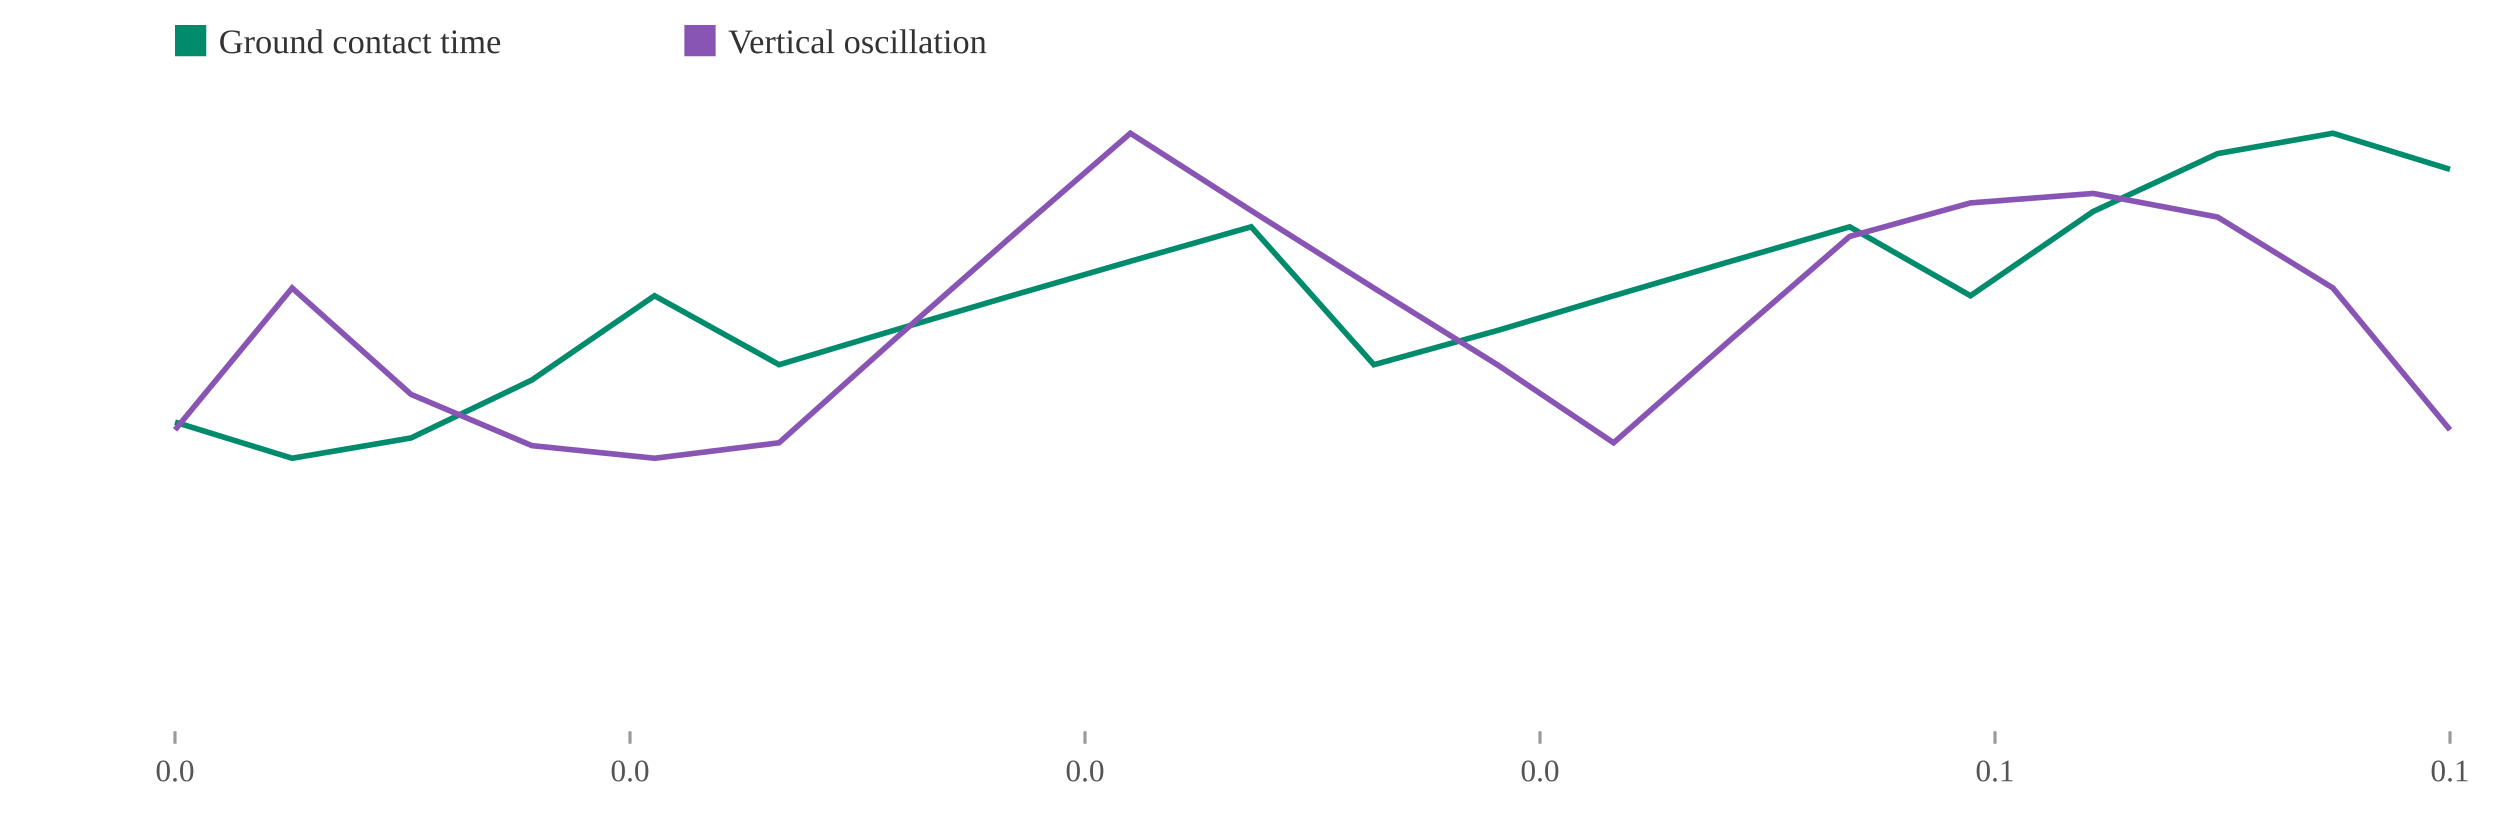
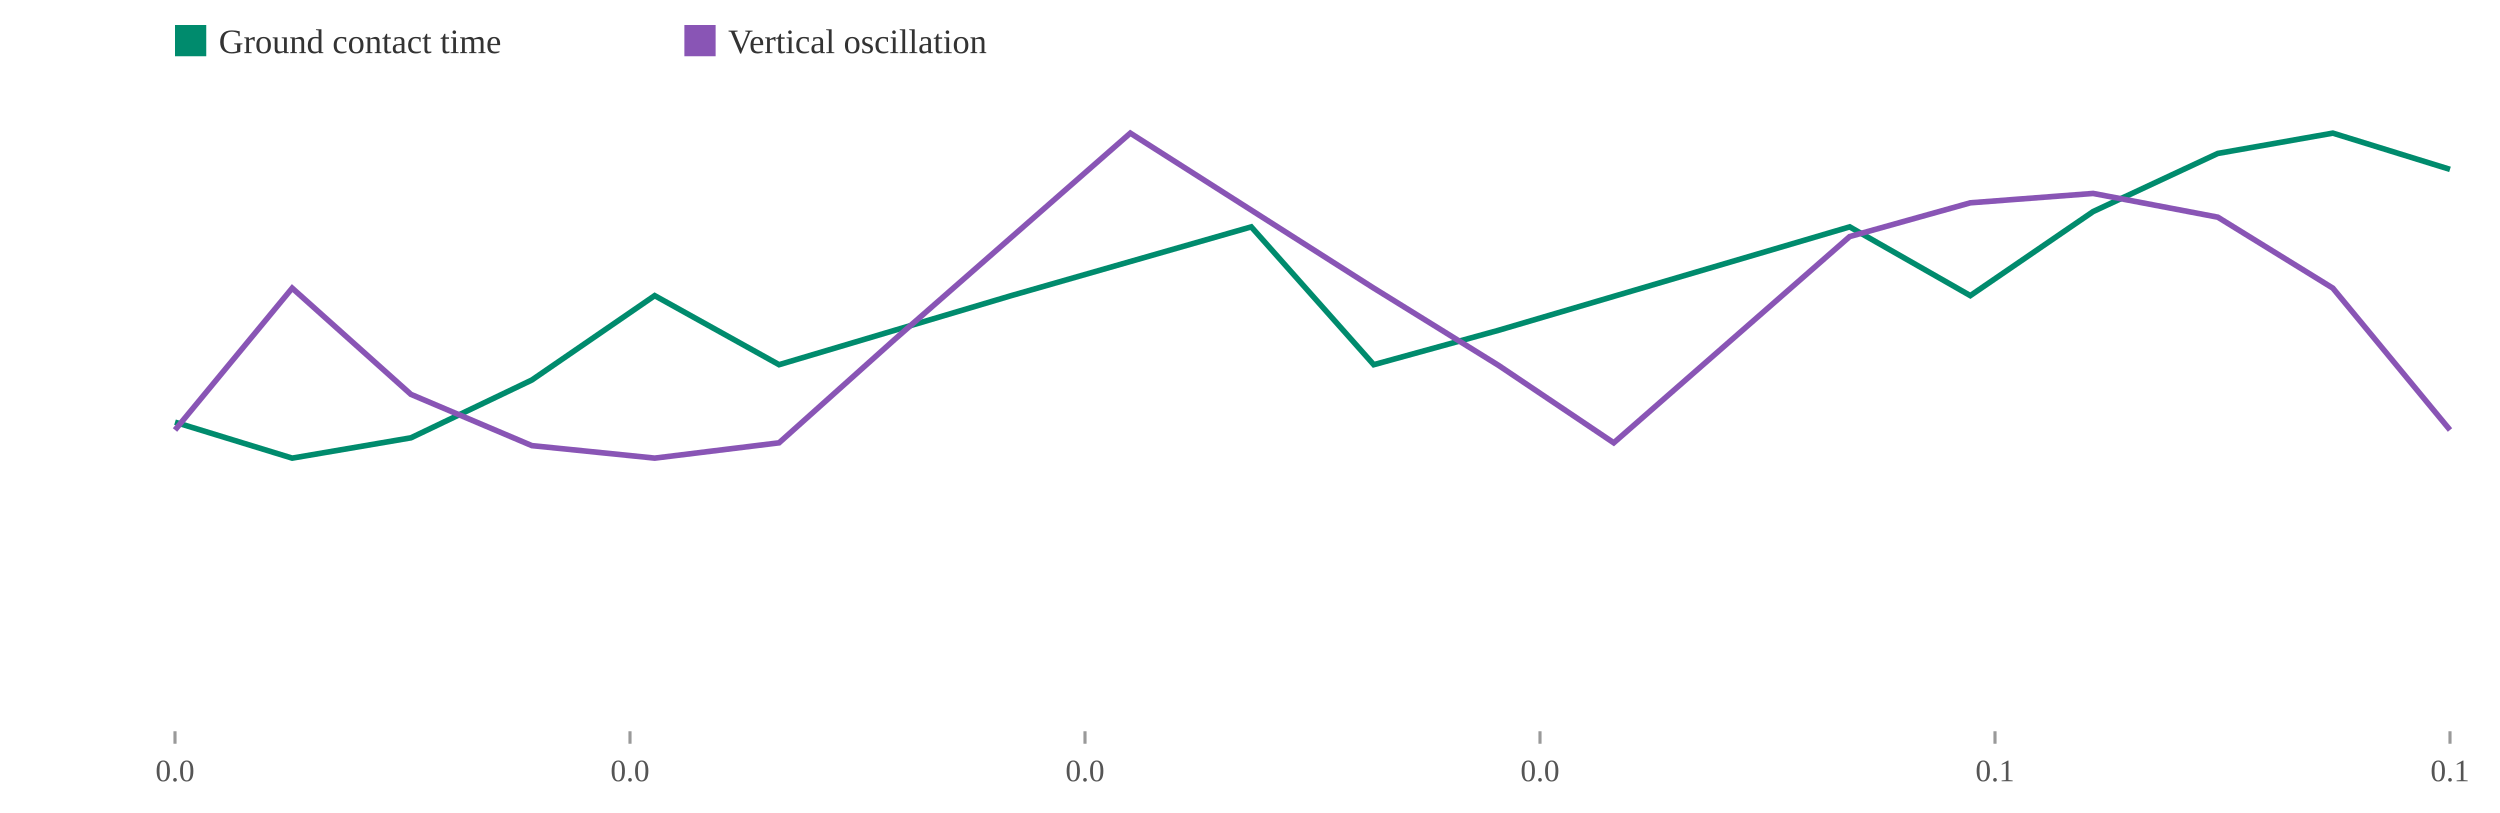
<svg xmlns="http://www.w3.org/2000/svg" width="800" height="260" viewBox="0 0 800 260">
  <g class="x-axis">
    <g class="x-tick">
      <line x1="56" y1="234" x2="56" y2="238" stroke="#999" stroke-width="1" />
      <text x="56" y="250" text-anchor="middle" font-size="10" fill="#555">0.0</text>
    </g>
    <g class="x-tick">
      <line x1="201.6" y1="234" x2="201.6" y2="238" stroke="#999" stroke-width="1" />
      <text x="201.6" y="250" text-anchor="middle" font-size="10" fill="#555">0.0</text>
    </g>
    <g class="x-tick">
      <line x1="347.2" y1="234" x2="347.2" y2="238" stroke="#999" stroke-width="1" />
      <text x="347.2" y="250" text-anchor="middle" font-size="10" fill="#555">0.0</text>
    </g>
    <g class="x-tick">
      <line x1="492.8" y1="234" x2="492.8" y2="238" stroke="#999" stroke-width="1" />
      <text x="492.8" y="250" text-anchor="middle" font-size="10" fill="#555">0.0</text>
    </g>
    <g class="x-tick">
      <line x1="638.4" y1="234" x2="638.4" y2="238" stroke="#999" stroke-width="1" />
      <text x="638.4" y="250" text-anchor="middle" font-size="10" fill="#555">0.1</text>
    </g>
    <g class="x-tick">
      <line x1="784" y1="234" x2="784" y2="238" stroke="#999" stroke-width="1" />
      <text x="784" y="250" text-anchor="middle" font-size="10" fill="#555">0.1</text>
    </g>
  </g>
  <g class="series">
-     <polyline points="56,135.08 93.47,146.64 131.54,140.14 170.2,121.6 209.45,94.64 249.3,116.7 286.18,105.67 323.65,94.64 361.71,83.61 400.37,72.58 439.63,116.7 479.48,105.67 516.35,94.64 553.82,83.61 591.89,72.58 630.55,94.64 669.8,67.68 709.65,49.14 746.53,42.64 784,54.2" fill="none" stroke="#008b6d" stroke-width="1.8" />
-     <polyline points="56,137.56 93.47,92.16 131.54,126.21 170.2,142.6 209.45,146.64 249.3,141.69 286.18,108.67 323.65,75.66 361.71,42.64 400.37,67.4 439.63,92.16 479.48,116.93 516.35,141.69 553.82,108.67 591.89,75.66 630.55,64.93 669.8,61.9 709.65,69.47 746.53,92.16 784,137.56" fill="none" stroke="#8955b5" stroke-width="1.8" />
+     <polyline points="56,135.1 93.5,146.6 131.5,140.1 170.2,121.6 209.5,94.6 249.3,116.7 323.6,94.6 400.4,72.6 439.6,116.7 479.5,105.7 591.9,72.6 630.5,94.6 669.8,67.7 709.7,49.1 746.5,42.6 784,54.2" fill="none" stroke="#008b6d" stroke-width="1.8" />
+     <polyline points="56,137.6 93.5,92.2 131.5,126.2 170.2,142.6 209.5,146.6 249.3,141.7 286.2,108.7 361.7,42.6 439.6,92.2 479.5,116.9 516.4,141.7 591.9,75.7 630.5,64.9 669.8,61.9 709.7,69.5 746.5,92.2 784,137.6" fill="none" stroke="#8955b5" stroke-width="1.8" />
  </g>
  <g class="legend">
    <g class="legend-item">
      <rect x="56" y="8" width="10" height="10" fill="#008b6d" />
      <text x="70" y="17" font-size="11" fill="#333">Ground contact time</text>
    </g>
    <g class="legend-item">
      <rect x="219" y="8" width="10" height="10" fill="#8955b5" />
      <text x="233" y="17" font-size="11" fill="#333">Vertical oscillation</text>
    </g>
  </g>
</svg>
